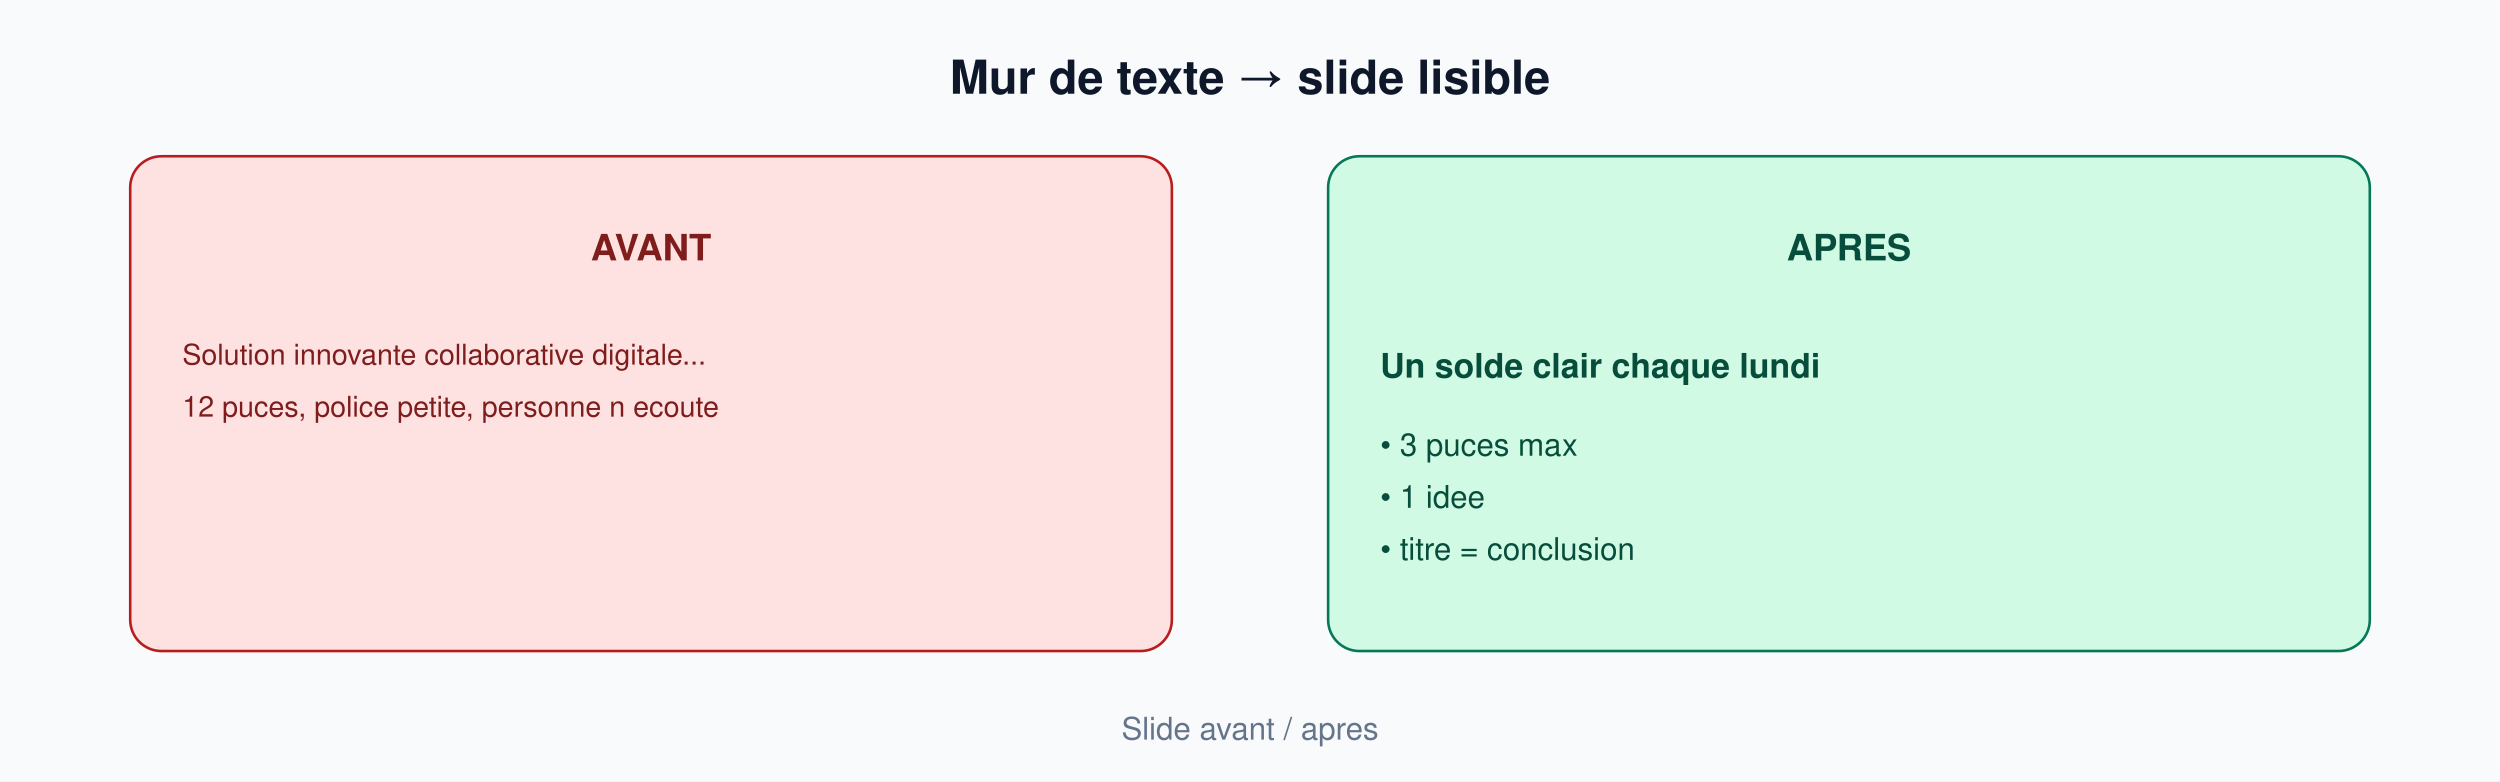
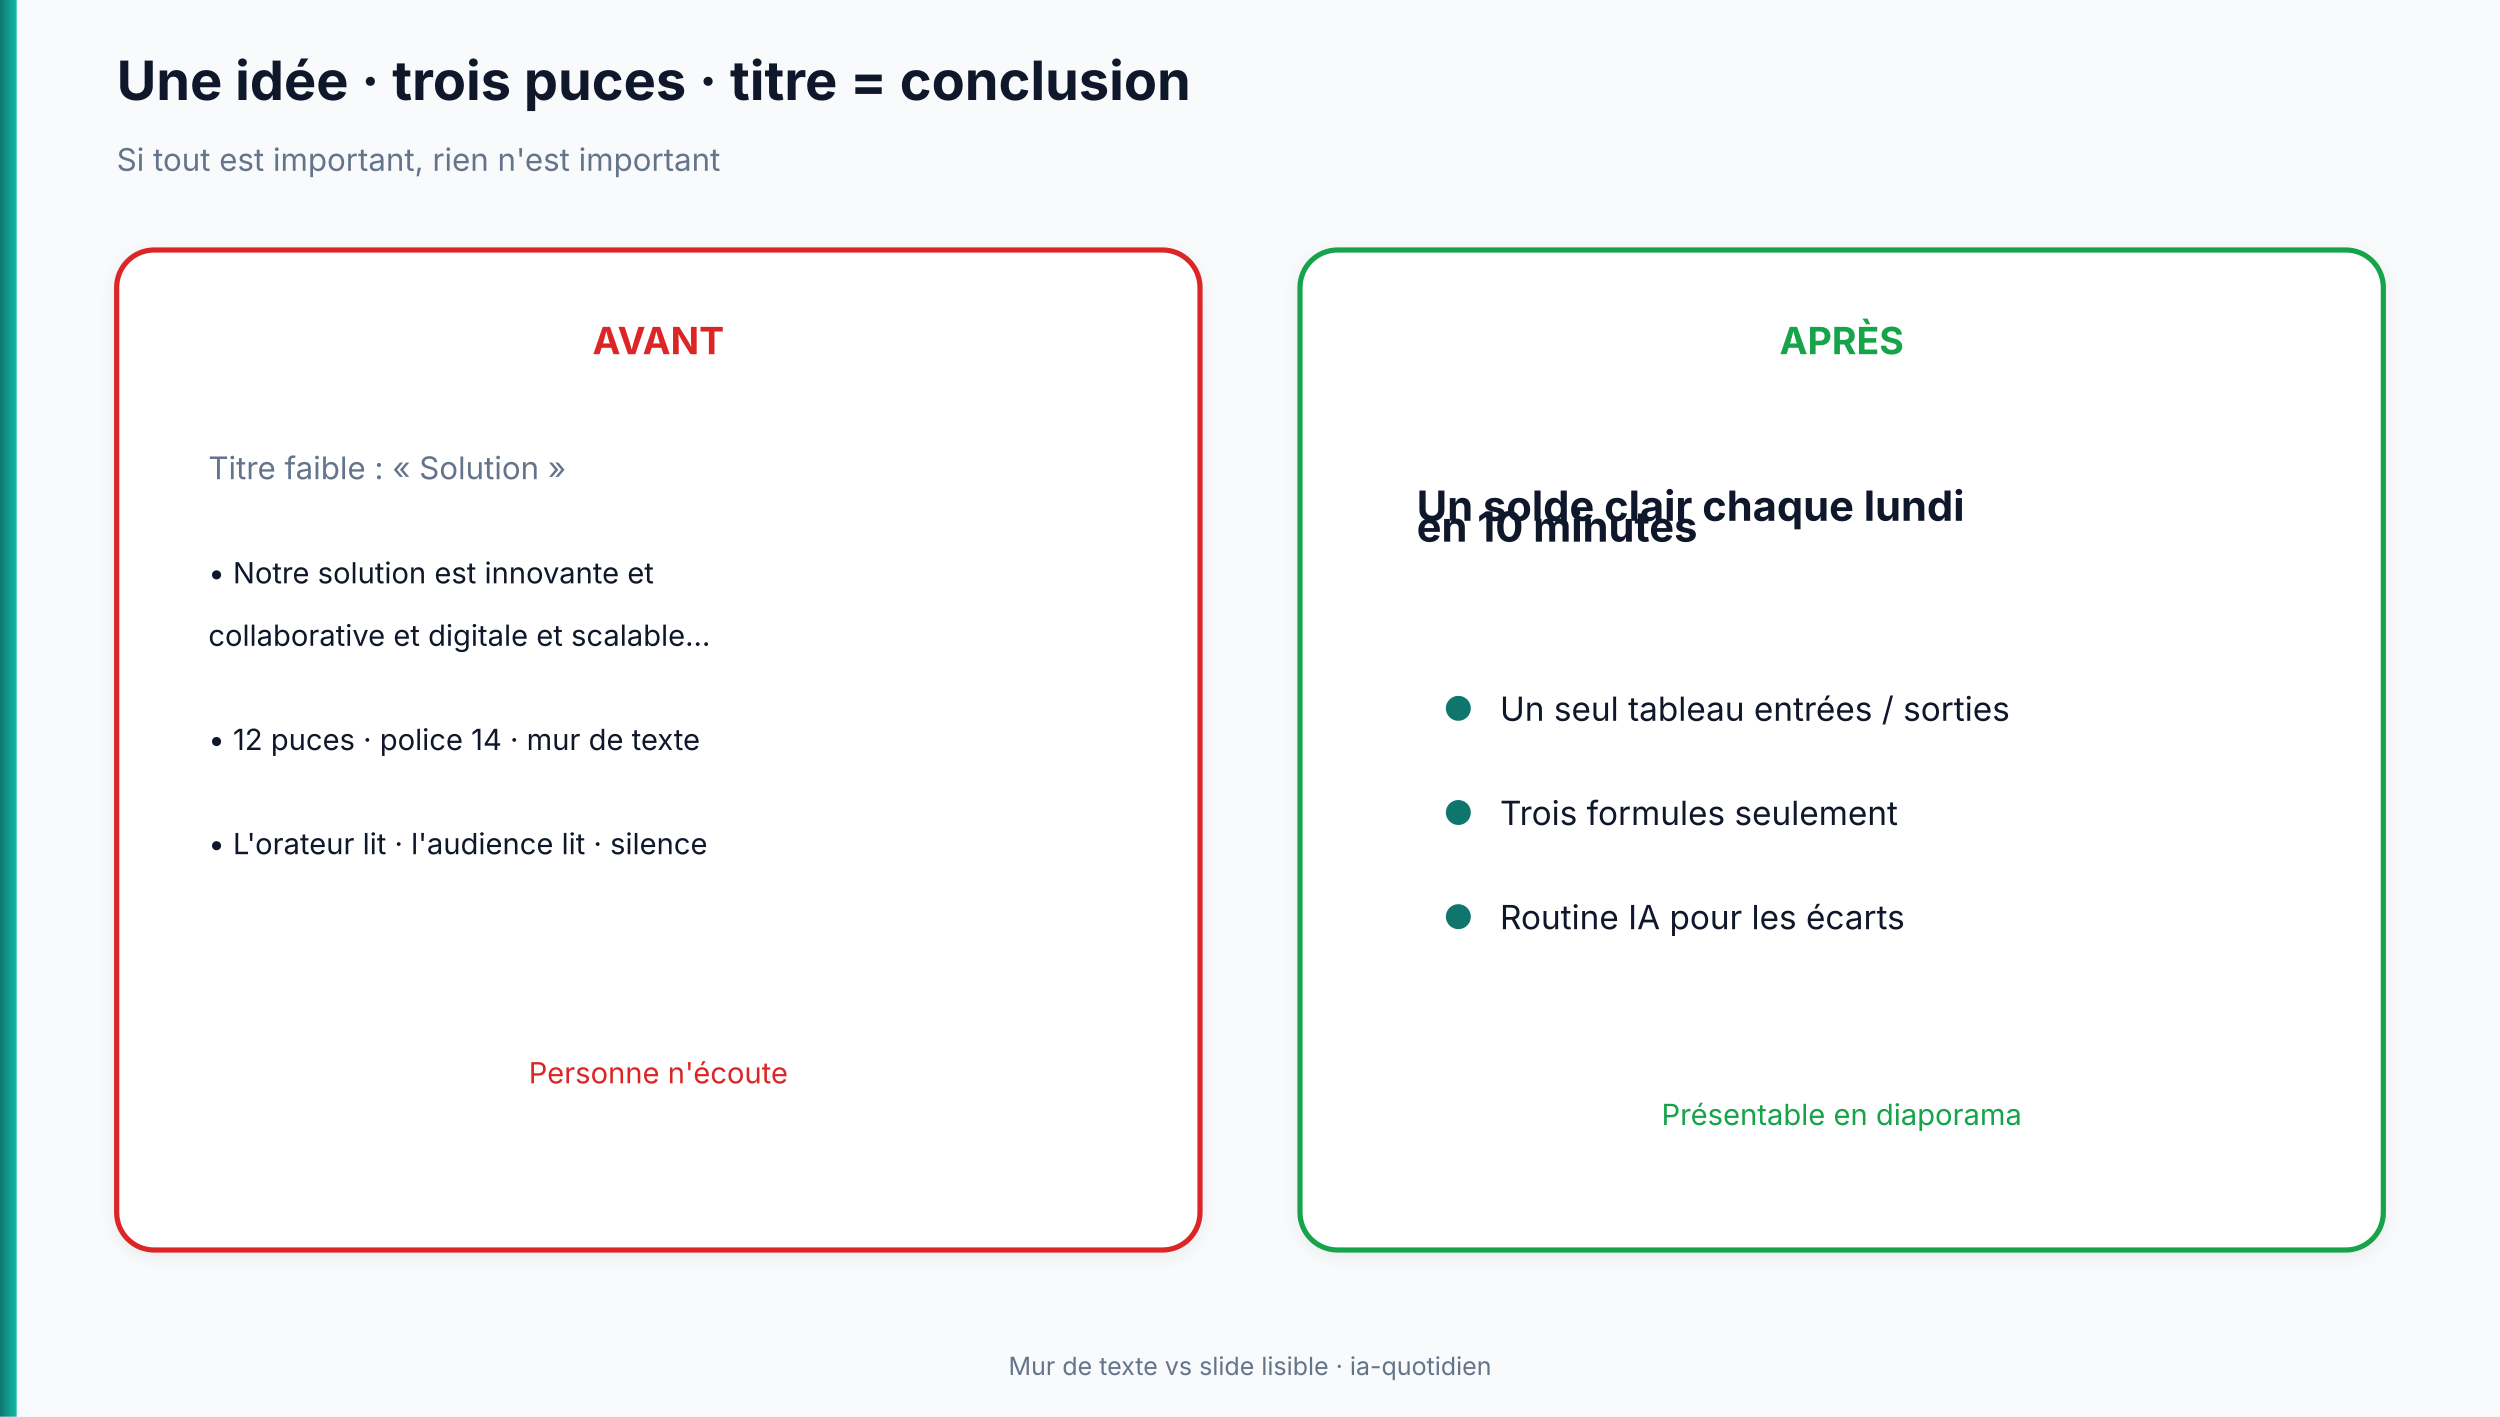
- <svg xmlns="http://www.w3.org/2000/svg" width="960" height="300" viewBox="0 0 960 300" role="img" aria-labelledby="t d">
-   <rect width="960" height="300" fill="#F8FAFC" />
-   <text x="480" y="36" text-anchor="middle" font-family="Helvetica,Arial,sans-serif" font-size="18" font-weight="700" fill="#0F172A">Mur de texte → slide lisible</text>
-   <rect x="50" y="60" width="400" height="190" rx="12" fill="#FEE2E2" stroke="#B91C1C" />
-   <text x="250" y="100" text-anchor="middle" font-family="Helvetica,Arial,sans-serif" font-size="14" font-weight="700" fill="#7F1D1D">AVANT</text>
-   <text x="70" y="140" font-family="Helvetica,Arial,sans-serif" font-size="11" fill="#7F1D1D">Solution innovante collaborative digitale...</text>
-   <text x="70" y="160" font-family="Helvetica,Arial,sans-serif" font-size="11" fill="#7F1D1D">12 puces, police petite, personne n ecoute</text>
-   <rect x="510" y="60" width="400" height="190" rx="12" fill="#D1FAE5" stroke="#047857" />
-   <text x="710" y="100" text-anchor="middle" font-family="Helvetica,Arial,sans-serif" font-size="14" font-weight="700" fill="#064E3B">APRES</text>
-   <text x="530" y="145" font-family="Helvetica,Arial,sans-serif" font-size="13" font-weight="700" fill="#064E3B">Un solde clair chaque lundi</text>
-   <text x="530" y="175" font-family="Helvetica,Arial,sans-serif" font-size="12" fill="#064E3B">• 3 puces max</text>
-   <text x="530" y="195" font-family="Helvetica,Arial,sans-serif" font-size="12" fill="#064E3B">• 1 idee</text>
-   <text x="530" y="215" font-family="Helvetica,Arial,sans-serif" font-size="12" fill="#064E3B">• titre = conclusion</text>
-   <text x="480" y="284" text-anchor="middle" font-family="Helvetica, Arial, sans-serif" font-size="12" fill="#64748B">Slide avant / apres</text>
+ <svg xmlns="http://www.w3.org/2000/svg" width="1200" height="680" viewBox="0 0 1200 680" role="img" aria-labelledby="t d">
+   <defs>
+     <filter id="s" x="-20%" y="-20%" width="140%" height="140%">
+       <feDropShadow dx="0" dy="4" stdDeviation="8" flood-color="#0F172A" flood-opacity="0.08" />
+     </filter>
+     <filter id="s2" x="-10%" y="-10%" width="130%" height="130%">
+       <feDropShadow dx="0" dy="2" stdDeviation="4" flood-color="#0F172A" flood-opacity="0.06" />
+     </filter>
+     <linearGradient id="gHead" x1="0" y1="0" x2="1" y2="0">
+       <stop offset="0%" stop-color="#0F766E" />
+       <stop offset="100%" stop-color="#14B8A6" />
+     </linearGradient>
+     <linearGradient id="gSoft" x1="0" y1="0" x2="0" y2="1">
+       <stop offset="0%" stop-color="#F0FDFA" />
+       <stop offset="100%" stop-color="#F8FAFC" />
+     </linearGradient>
+     <marker id="arr" markerWidth="10" markerHeight="10" refX="8" refY="3" orient="auto">
+       <path d="M0,0 L8,3 L0,6 Z" fill="#94A3B8" />
+     </marker>
+     <marker id="arrT" markerWidth="10" markerHeight="10" refX="8" refY="3" orient="auto">
+       <path d="M0,0 L8,3 L0,6 Z" fill="#0F766E" />
+     </marker>
+   </defs>
+   <rect width="1200" height="680" fill="#F8FAFC" />
+   <rect x="0" y="0" width="8" height="680" fill="url(#gHead)" />
+   <text x="56" y="48" font-family="Inter, ui-sans-serif, system-ui, -apple-system, 'Segoe UI', sans-serif" font-size="26" font-weight="700" fill="#0F172A">Une idée · trois puces · titre = conclusion</text>
+   <text x="56" y="82" font-family="Inter, ui-sans-serif, system-ui, -apple-system, 'Segoe UI', sans-serif" font-size="15" fill="#64748B">Si tout est important, rien n'est important</text>
+   <rect x="56" y="120" width="520" height="480" rx="18" fill="#FFFFFF" stroke="#DC2626" stroke-width="2.5" filter="url(#s2)" />
+   <text x="316" y="170" text-anchor="middle" font-family="Inter, ui-sans-serif, system-ui, -apple-system, 'Segoe UI', sans-serif" font-size="18" font-weight="700" fill="#DC2626">AVANT</text>
+   <text x="100" y="230" font-family="Inter, ui-sans-serif, system-ui, -apple-system, 'Segoe UI', sans-serif" font-size="15" fill="#64748B">Titre faible : « Solution »</text>
+   <text x="100" y="280" font-family="Inter, ui-sans-serif, system-ui, -apple-system, 'Segoe UI', sans-serif" font-size="14" fill="#0F172A">• Notre solution est innovante et</text>
+   <text x="100" y="310" font-family="Inter, ui-sans-serif, system-ui, -apple-system, 'Segoe UI', sans-serif" font-size="14" fill="#0F172A">  collaborative et digitale et scalable…</text>
+   <text x="100" y="360" font-family="Inter, ui-sans-serif, system-ui, -apple-system, 'Segoe UI', sans-serif" font-size="14" fill="#0F172A">• 12 puces · police 14 · mur de texte</text>
+   <text x="100" y="410" font-family="Inter, ui-sans-serif, system-ui, -apple-system, 'Segoe UI', sans-serif" font-size="14" fill="#0F172A">• L'orateur lit · l'audience lit · silence</text>
+   <text x="316" y="520" text-anchor="middle" font-family="Inter, ui-sans-serif, system-ui, -apple-system, 'Segoe UI', sans-serif" font-size="14" fill="#DC2626">Personne n'écoute</text>
+   <rect x="624" y="120" width="520" height="480" rx="18" fill="#FFFFFF" stroke="#16A34A" stroke-width="2.5" filter="url(#s2)" />
+   <text x="884" y="170" text-anchor="middle" font-family="Inter, ui-sans-serif, system-ui, -apple-system, 'Segoe UI', sans-serif" font-size="18" font-weight="700" fill="#16A34A">APRÈS</text>
+   <text x="680" y="250" font-family="Inter, ui-sans-serif, system-ui, -apple-system, 'Segoe UI', sans-serif" font-size="20" font-weight="700" fill="#0F172A">Un solde clair chaque lundi</text>
+   <text x="680" y="260" font-family="Inter, ui-sans-serif, system-ui, -apple-system, 'Segoe UI', sans-serif" font-size="20" font-weight="700" fill="#0F172A">en 10 minutes</text>
+   <circle cx="700" cy="340" r="6" fill="#0F766E" />
+   <text x="720" y="346" font-family="Inter, ui-sans-serif, system-ui, -apple-system, 'Segoe UI', sans-serif" font-size="16" fill="#0F172A">Un seul tableau entrées / sorties</text>
+   <circle cx="700" cy="390" r="6" fill="#0F766E" />
+   <text x="720" y="396" font-family="Inter, ui-sans-serif, system-ui, -apple-system, 'Segoe UI', sans-serif" font-size="16" fill="#0F172A">Trois formules seulement</text>
+   <circle cx="700" cy="440" r="6" fill="#0F766E" />
+   <text x="720" y="446" font-family="Inter, ui-sans-serif, system-ui, -apple-system, 'Segoe UI', sans-serif" font-size="16" fill="#0F172A">Routine IA pour les écarts</text>
+   <text x="884" y="540" text-anchor="middle" font-family="Inter, ui-sans-serif, system-ui, -apple-system, 'Segoe UI', sans-serif" font-size="14" fill="#16A34A">Présentable en diaporama</text>
+   <text x="600" y="660" text-anchor="middle" font-family="Inter, ui-sans-serif, system-ui, -apple-system, 'Segoe UI', sans-serif" font-size="12" fill="#64748B">Mur de texte vs slide lisible · ia-quotidien</text>
</svg>
